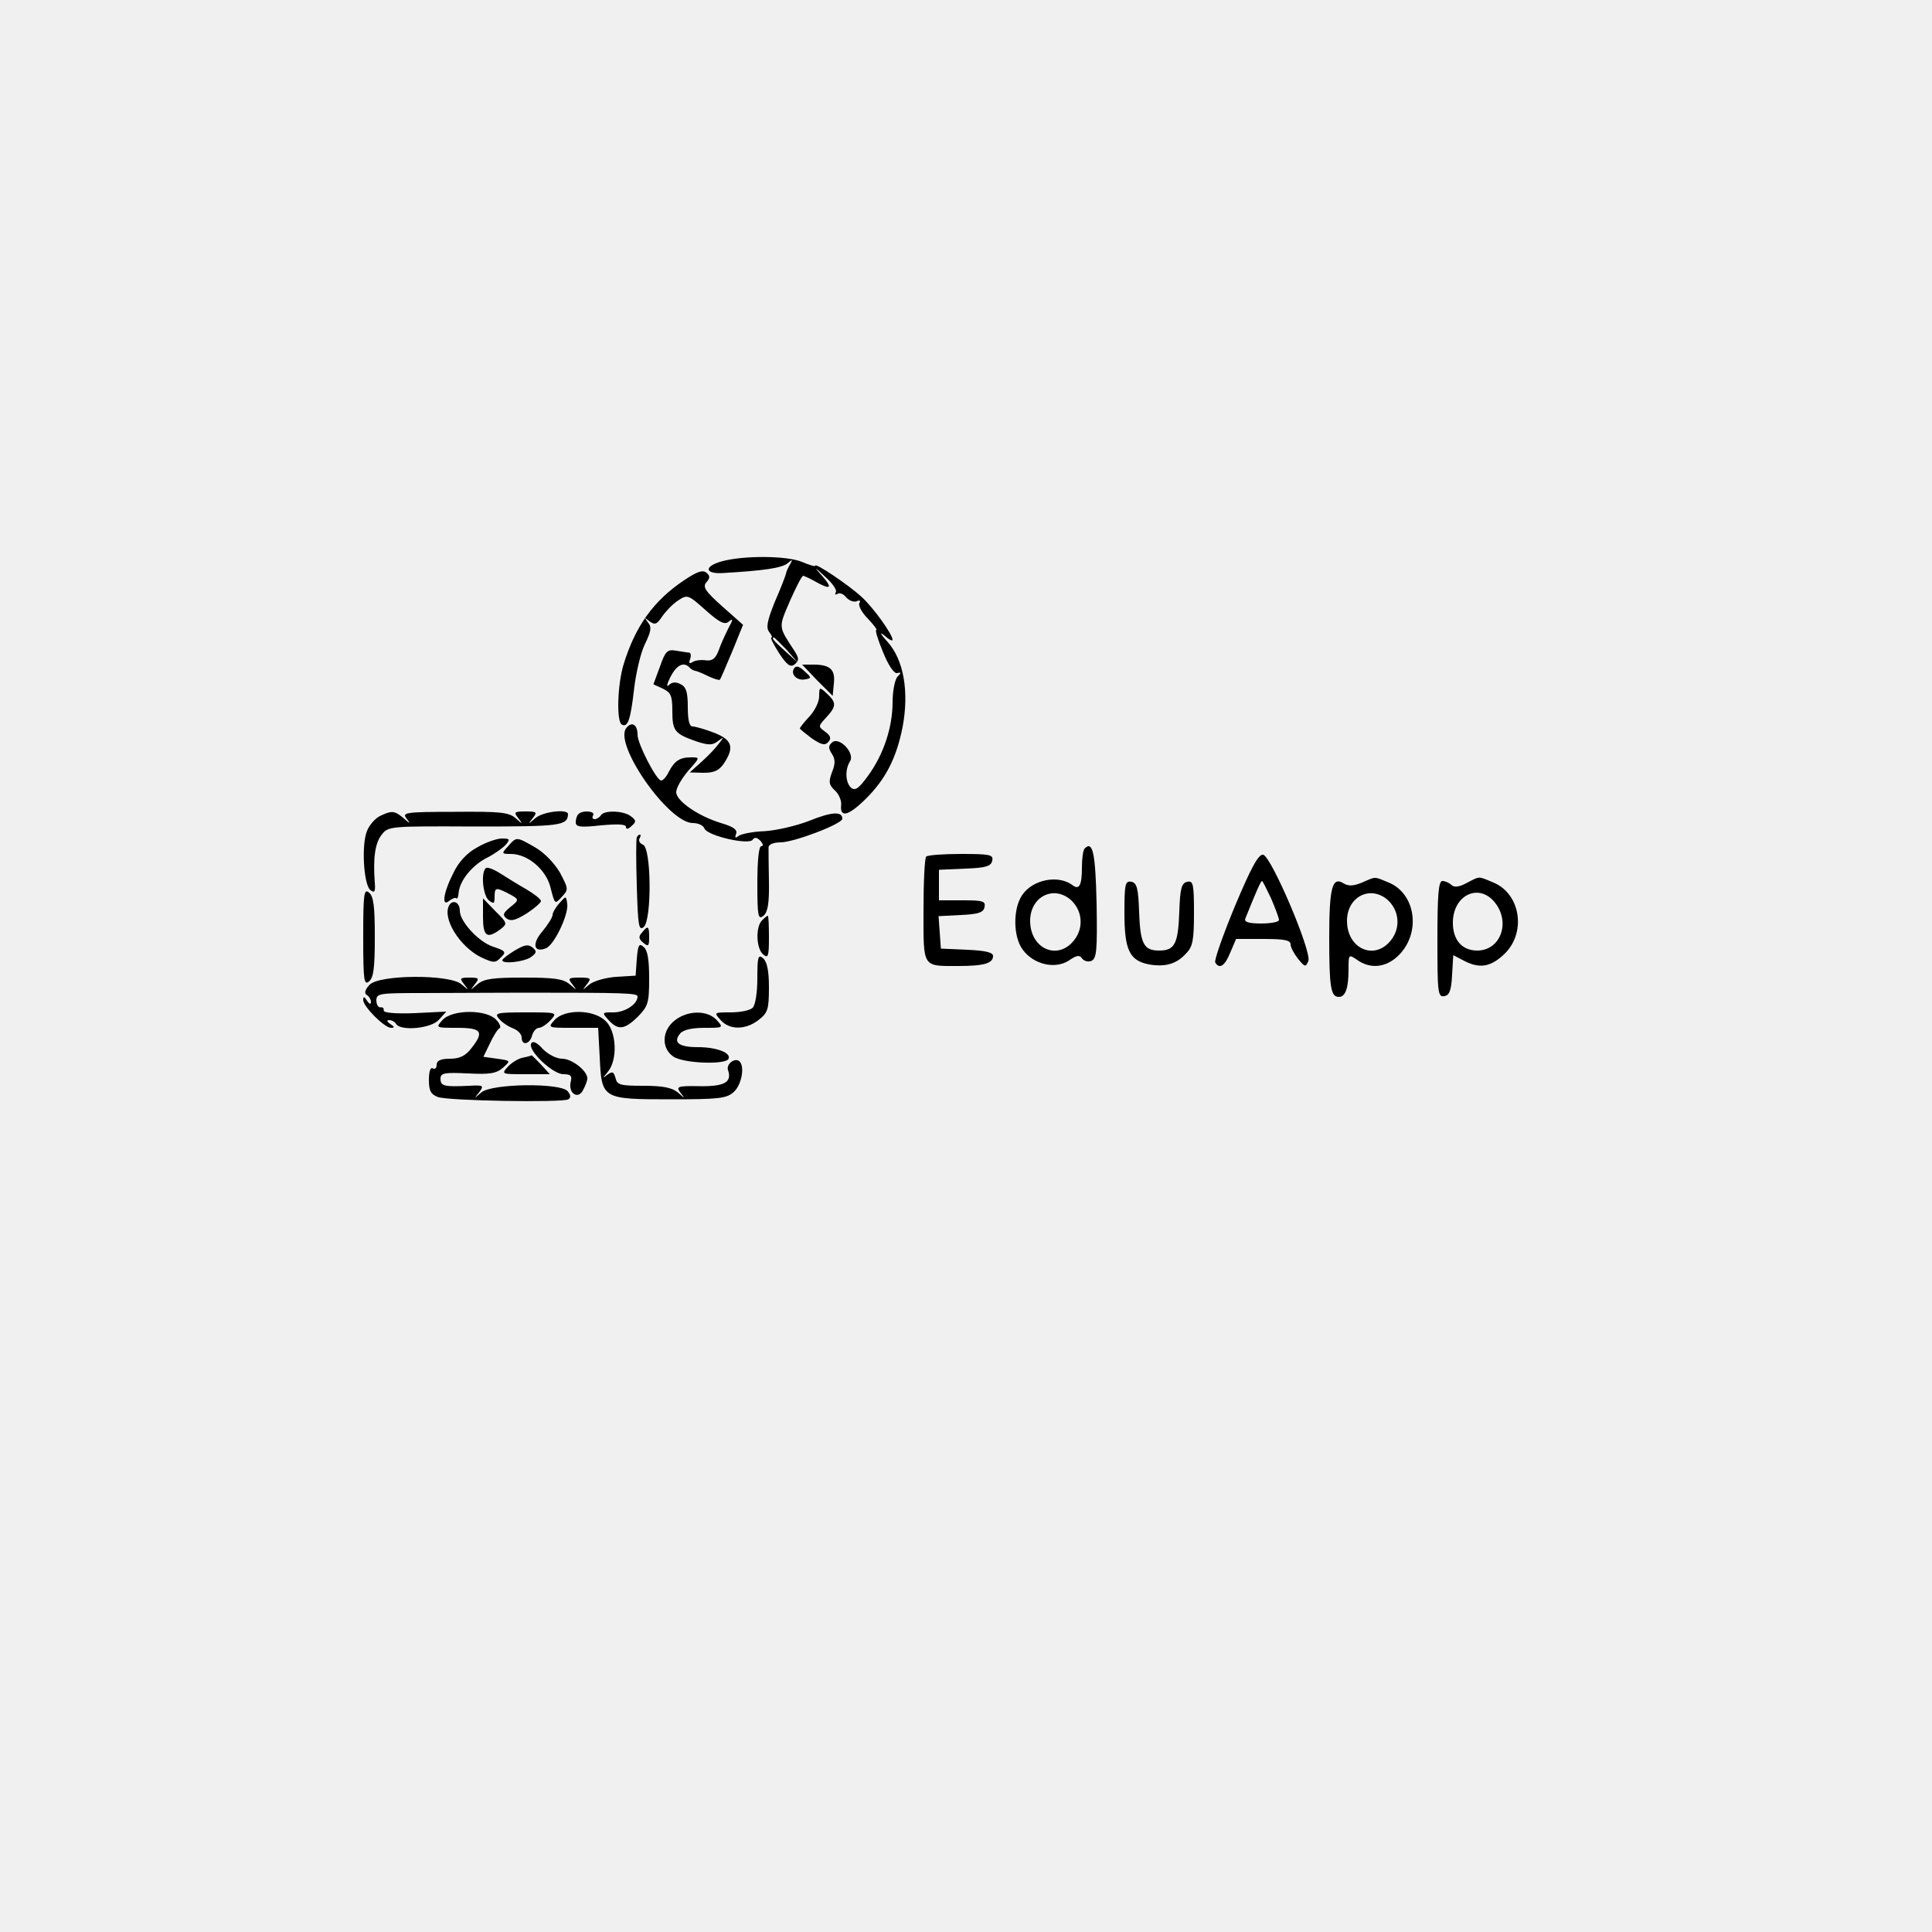
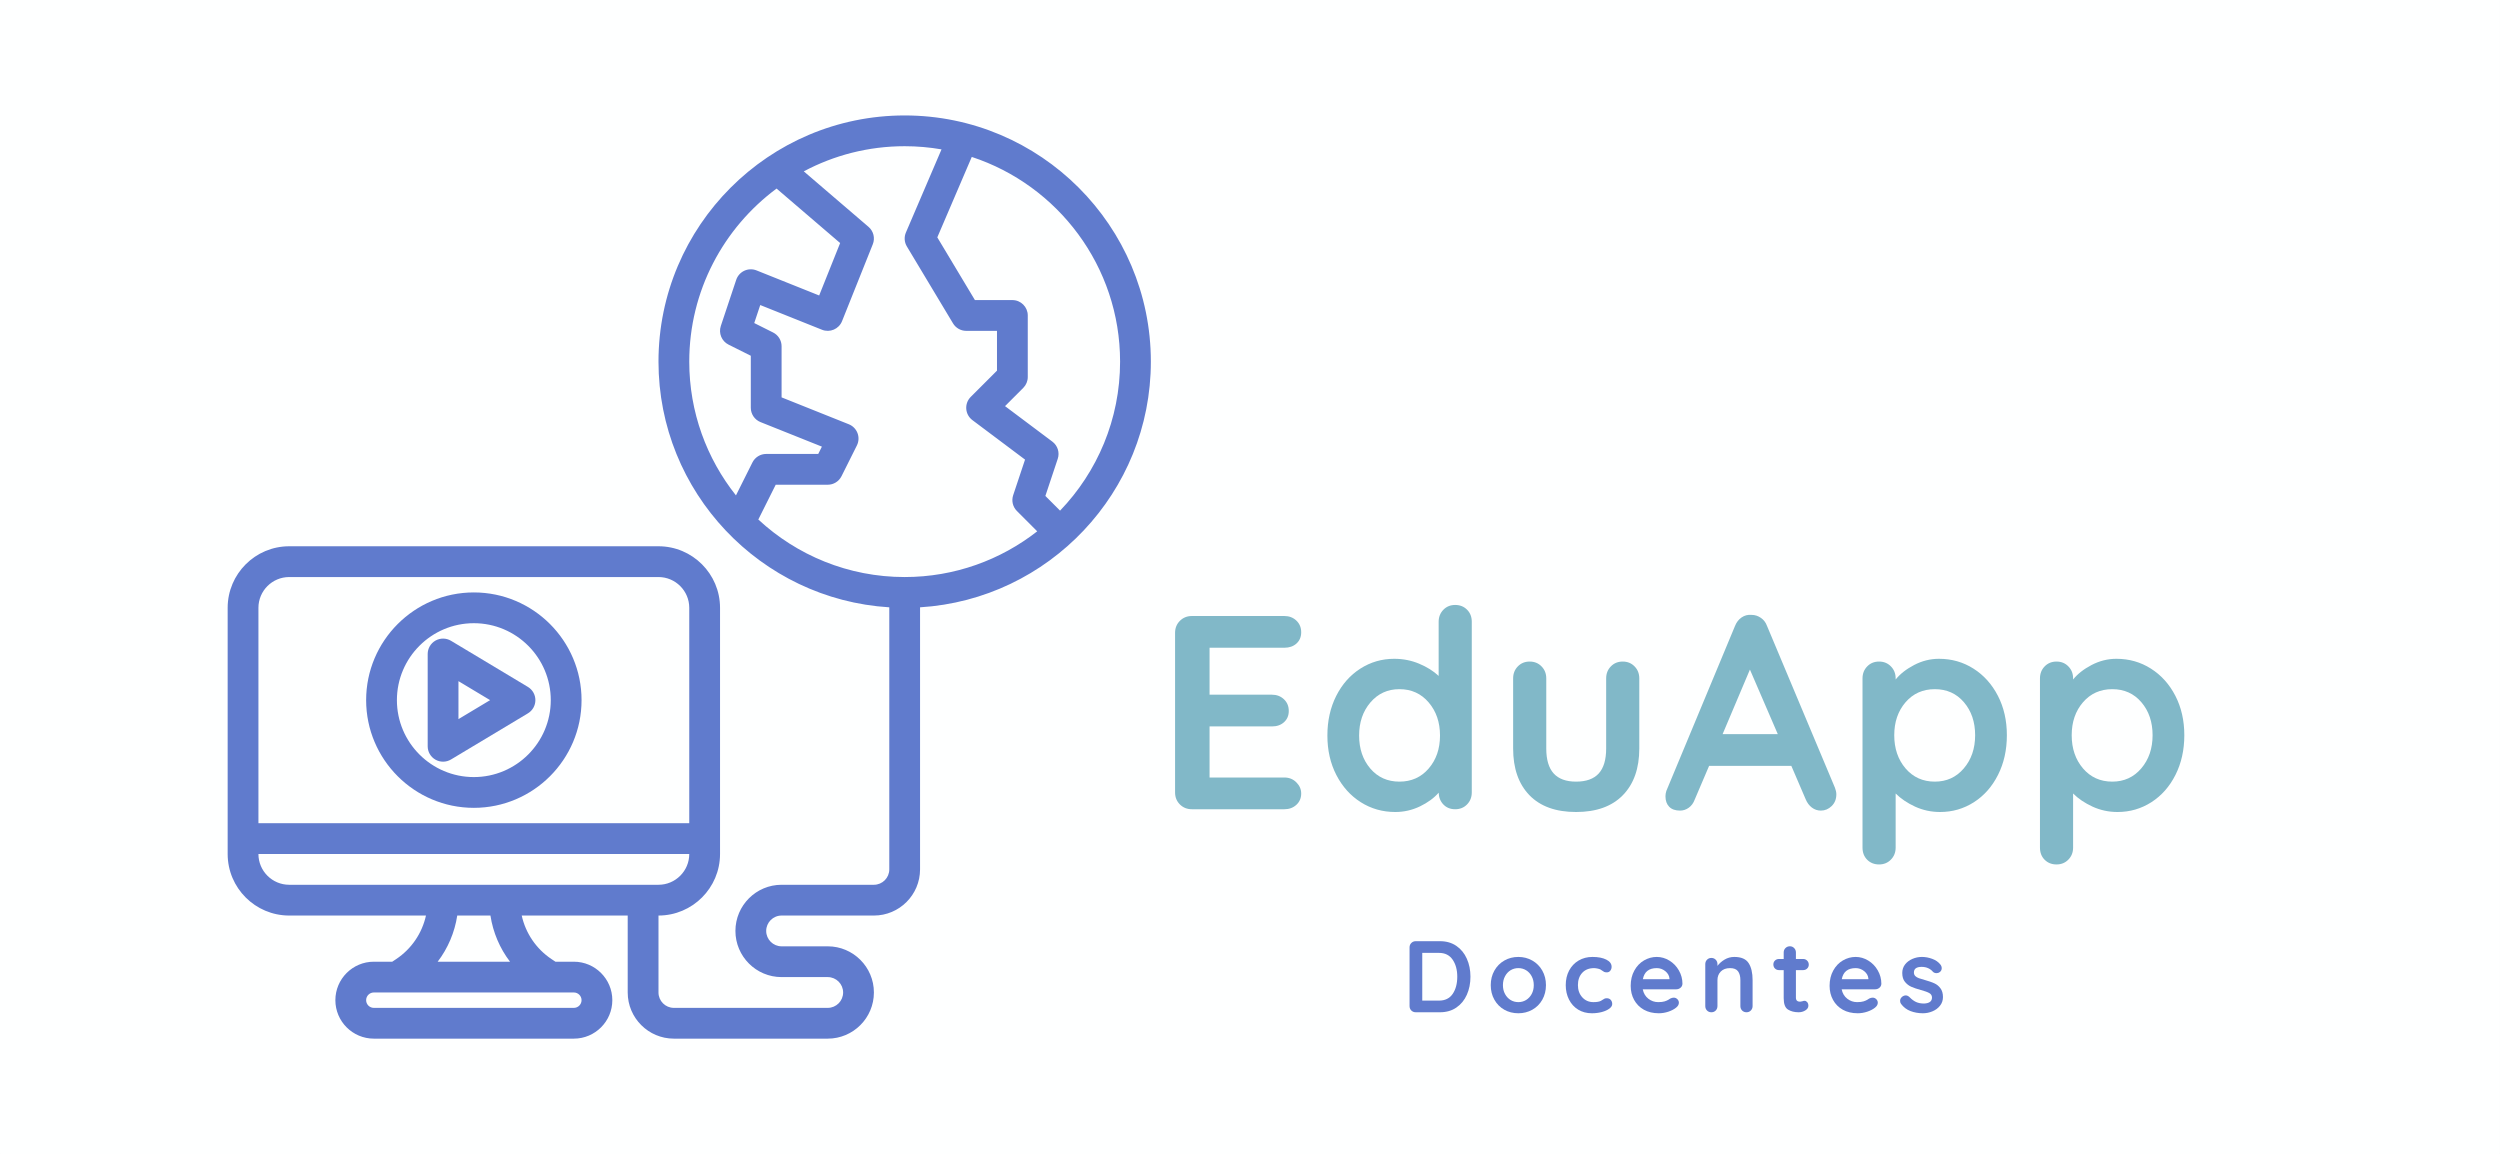
- <svg xmlns="http://www.w3.org/2000/svg" version="1.0" width="500pt" height="500pt" viewBox="0 0 500 500" preserveAspectRatio="xMidYMid meet">
-   <g transform="translate(0,500) scale(0.1,-0.1)" fill="#000000" stroke="none">
-     <path d="M1867 3547 c-46 -13 -43 -33 4 -30 105 6 152 13 167 25 13 11 14 11 7 -2 -5 -8 -10 -19 -11 -25 -1 -5 -14 -39 -29 -73 -20 -50 -23 -67 -14 -78 6 -8 9 -14 5 -14 -3 0 6 -18 20 -40 21 -32 30 -38 41 -29 11 10 11 15 0 33 -43 66 -43 60 -13 130 16 36 31 66 35 66 3 -1 17 -7 31 -15 39 -22 46 -18 19 13 -24 27 -23 27 8 -2 18 -16 30 -34 26 -39 -3 -6 -1 -7 4 -4 6 4 16 0 23 -9 7 -8 19 -13 27 -10 8 4 11 1 7 -5 -3 -6 6 -24 22 -40 15 -16 25 -29 22 -29 -4 0 4 -26 17 -57 14 -35 29 -57 37 -55 10 3 11 1 1 -9 -7 -7 -13 -37 -13 -66 0 -65 -23 -135 -63 -190 -24 -33 -33 -40 -44 -32 -15 13 -17 47 -3 69 13 21 -28 64 -46 49 -10 -8 -11 -15 -1 -30 9 -14 9 -26 0 -48 -9 -25 -8 -32 8 -47 10 -9 17 -26 16 -37 -4 -34 18 -29 62 14 53 52 81 107 97 188 17 91 3 174 -40 221 -17 19 -21 26 -8 16 12 -11 22 -16 22 -12 0 14 -49 83 -81 112 -34 31 -119 88 -119 80 0 -3 -16 2 -35 10 -39 16 -151 17 -208 1z m169 -229 l29 -33 -32 29 c-31 28 -38 36 -30 36 2 0 16 -15 33 -32z" />
-     <path d="M1770 3498 c-79 -53 -126 -119 -156 -217 -16 -52 -19 -147 -5 -156 16 -9 23 13 32 92 5 42 17 94 28 116 16 33 18 44 8 56 -10 14 -10 14 4 3 14 -10 19 -8 33 13 9 13 27 32 41 41 24 16 26 15 71 -25 37 -33 50 -39 61 -29 11 9 10 4 -2 -18 -8 -16 -20 -42 -25 -57 -8 -21 -16 -28 -33 -26 -12 2 -28 0 -34 -4 -9 -6 -11 -3 -7 7 3 9 2 16 -2 17 -5 0 -20 3 -34 5 -23 4 -28 -1 -42 -41 l-17 -46 24 -11 c21 -10 25 -18 25 -58 0 -52 6 -59 63 -79 31 -10 41 -10 55 1 16 12 16 11 2 -7 -8 -11 -28 -32 -45 -47 l-30 -27 36 -1 c28 0 40 6 53 25 27 41 21 61 -27 79 -23 9 -48 16 -55 16 -8 0 -12 17 -12 50 0 38 -4 52 -18 59 -13 7 -23 6 -31 -2 -7 -7 -5 3 4 21 16 31 34 40 49 25 4 -5 11 -8 14 -9 4 0 19 -6 35 -14 15 -7 28 -11 30 -9 2 2 16 35 32 73 l28 69 -53 47 c-45 40 -52 51 -42 63 10 11 10 17 0 25 -10 8 -25 2 -58 -20z" />
-     <path d="M2055 3270 c-10 -16 9 -33 30 -28 16 3 15 5 -3 21 -14 13 -22 15 -27 7z" />
-     <path d="M2115 3239 l40 -40 3 32 c4 36 -9 49 -53 49 l-29 0 39 -41z" />
-     <path d="M2120 3198 c0 -14 -11 -37 -25 -52 -14 -15 -25 -29 -25 -31 0 -2 14 -13 31 -26 24 -16 33 -19 42 -10 9 10 7 16 -7 27 -19 14 -19 14 2 37 27 29 27 39 2 62 -19 18 -20 17 -20 -7z" />
-     <path d="M1621 3116 c-34 -41 109 -246 172 -246 14 0 27 -6 30 -14 7 -19 116 -44 125 -29 5 7 11 6 20 -3 7 -8 8 -14 2 -14 -6 0 -10 -36 -10 -96 0 -86 2 -95 16 -84 11 10 15 32 14 89 -1 42 -1 82 -1 89 1 7 14 12 31 12 35 0 160 48 160 61 0 20 -28 18 -85 -5 -33 -13 -85 -25 -115 -27 -30 -1 -61 -7 -68 -12 -9 -7 -11 -6 -7 5 4 10 -6 18 -36 27 -61 18 -119 58 -119 81 0 11 14 35 31 55 31 35 31 35 8 35 -30 0 -43 -9 -58 -37 -6 -13 -15 -23 -20 -23 -12 0 -61 95 -61 118 0 27 -15 36 -29 18z" />
-     <path d="M983 2888 c-12 -6 -27 -23 -33 -38 -15 -35 -9 -138 8 -153 11 -9 14 -5 12 18 -5 66 1 104 18 125 17 22 22 22 242 21 220 0 239 2 240 32 0 14 -64 7 -84 -10 -20 -17 -20 -17 -7 0 12 15 10 17 -19 17 -29 0 -31 -2 -19 -17 13 -17 12 -17 -7 0 -18 15 -41 17 -158 16 -127 0 -136 -2 -124 -17 11 -15 10 -15 -8 1 -23 19 -30 20 -61 5z" />
-     <path d="M1497 2893 c-4 -3 -7 -13 -7 -21 0 -12 11 -14 65 -8 44 4 65 3 65 -4 0 -7 6 -6 14 2 13 11 13 15 -2 26 -19 14 -68 16 -77 2 -3 -5 -11 -10 -16 -10 -6 0 -7 5 -4 10 7 11 -28 14 -38 3z" />
-     <path d="M1648 2833 c-2 -5 -2 -61 0 -126 3 -102 5 -117 18 -106 21 18 20 204 -2 213 -8 3 -12 10 -9 16 3 5 4 10 1 10 -3 0 -6 -3 -8 -7z" />
-     <path d="M1235 2807 c-26 -14 -48 -37 -62 -67 -26 -51 -31 -89 -10 -71 8 6 16 9 18 6 3 -2 5 4 6 15 3 31 34 70 73 90 20 10 42 26 49 34 12 14 10 16 -10 16 -13 0 -42 -10 -64 -23z" />
-     <path d="M1315 2810 c-18 -19 -17 -20 7 -20 44 0 92 -41 103 -88 11 -43 11 -43 29 -23 18 19 17 21 -5 63 -15 25 -40 51 -64 65 -49 28 -48 28 -70 3z" />
-     <path d="M2807 2804 c-4 -4 -7 -26 -7 -49 0 -46 -7 -59 -24 -46 -37 28 -104 15 -131 -26 -24 -36 -23 -108 2 -141 28 -38 83 -51 119 -28 20 14 28 15 34 6 5 -7 15 -10 24 -7 14 6 16 25 14 148 -3 133 -10 164 -31 143z m-38 -131 c32 -27 37 -73 11 -106 -42 -54 -114 -23 -114 50 0 61 58 92 103 56z" />
-     <path d="M2397 2783 c-4 -3 -7 -66 -7 -139 0 -150 -4 -144 90 -144 67 0 90 7 90 26 0 9 -19 14 -67 16 l-68 3 -3 42 -3 42 58 3 c46 2 59 7 61 21 3 15 -5 17 -57 17 l-61 0 0 40 0 39 67 3 c55 2 68 6 71 21 3 15 -6 17 -81 17 -46 0 -87 -3 -90 -7z" />
-     <path d="M3196 2655 c-31 -75 -54 -140 -51 -146 11 -18 25 -9 39 26 l15 35 70 0 c54 0 71 -3 71 -14 0 -8 9 -24 19 -37 18 -22 20 -23 27 -6 9 25 -96 271 -117 275 -12 2 -31 -33 -73 -133z m94 19 c11 -26 20 -50 20 -55 0 -5 -21 -9 -46 -9 -33 0 -45 4 -41 13 28 70 40 97 43 97 2 0 12 -21 24 -46z" />
-     <path d="M1257 2753 c-13 -12 -7 -71 8 -83 13 -10 15 -9 15 9 0 24 3 25 33 10 32 -17 32 -17 7 -37 -18 -15 -20 -20 -9 -29 11 -8 23 -5 52 13 20 13 37 28 37 32 0 5 -17 18 -37 30 -21 12 -52 31 -69 42 -17 11 -34 17 -37 13z" />
-     <path d="M3525 2716 c-22 -9 -35 -10 -48 -2 -29 18 -37 -10 -37 -141 0 -128 4 -153 25 -153 17 0 25 23 25 71 0 39 0 40 22 25 35 -25 76 -20 108 12 58 58 44 159 -26 188 -39 16 -32 16 -69 0z m64 -43 c32 -27 37 -73 11 -106 -42 -54 -114 -23 -114 50 0 61 58 92 103 56z" />
-     <path d="M3796 2715 c-20 -11 -33 -12 -40 -5 -5 5 -16 10 -23 10 -10 0 -13 -34 -13 -151 0 -138 1 -150 18 -147 13 2 18 15 20 55 l3 51 27 -14 c40 -21 68 -17 102 14 61 54 47 158 -25 188 -41 17 -34 17 -69 -1z m73 -51 c41 -52 14 -124 -46 -124 -39 0 -63 27 -63 72 0 72 68 104 109 52z" />
-     <path d="M2910 2638 c0 -97 13 -124 64 -134 42 -7 71 1 96 29 17 17 20 35 20 105 0 74 -2 83 -17 80 -15 -3 -19 -16 -21 -78 -3 -83 -12 -100 -52 -100 -40 0 -49 17 -52 100 -2 62 -6 75 -20 78 -16 3 -18 -6 -18 -80z" />
-     <path d="M940 2575 c0 -112 2 -126 15 -115 12 10 15 36 15 115 0 79 -3 105 -15 115 -13 11 -15 -3 -15 -115z" />
-     <path d="M1448 2663 c-10 -11 -18 -25 -18 -31 0 -6 -12 -25 -26 -42 -28 -32 -23 -57 9 -44 21 8 59 87 55 115 -3 21 -3 21 -20 2z" />
-     <path d="M1163 2658 c-20 -33 26 -108 83 -136 31 -14 36 -15 50 0 15 14 13 17 -20 28 -37 12 -86 65 -86 93 0 21 -17 30 -27 15z" />
-     <path d="M1250 2627 c0 -50 10 -58 45 -32 19 15 18 16 -13 47 l-32 33 0 -48z" />
-     <path d="M1972 2618 c-17 -17 -15 -73 3 -88 13 -11 15 -5 15 44 0 31 -1 56 -3 56 -2 0 -8 -5 -15 -12z" />
-     <path d="M1661 2586 c-9 -10 -8 -16 4 -26 13 -11 15 -8 15 14 0 30 -3 32 -19 12z" />
-     <path d="M1332 2540 c-18 -11 -32 -22 -32 -25 0 -11 57 -4 74 8 15 11 16 15 4 25 -11 9 -21 7 -46 -8z" />
-     <path d="M1648 2518 l-3 -43 -50 -3 c-28 -2 -59 -11 -70 -20 -19 -16 -19 -16 -6 1 12 15 10 17 -19 17 -29 0 -31 -2 -19 -17 13 -17 13 -17 -7 0 -17 14 -40 17 -119 17 -79 0 -102 -3 -119 -17 -20 -17 -20 -17 -7 0 12 15 11 17 -14 17 -25 0 -26 -2 -14 -17 13 -17 13 -17 -7 0 -31 26 -214 25 -238 -2 -11 -12 -14 -21 -7 -26 6 -3 11 -12 11 -18 0 -7 -4 -6 -10 3 -7 11 -10 12 -10 2 0 -17 55 -72 72 -72 10 0 9 3 -2 10 -9 6 -10 10 -3 10 6 0 15 -4 18 -10 12 -19 91 -12 111 11 l19 21 -82 -4 c-51 -2 -81 1 -80 7 1 6 -3 9 -8 8 -6 -1 -11 7 -11 18 0 18 8 19 116 19 63 0 183 1 265 1 264 0 295 -1 295 -10 0 -20 -33 -41 -62 -41 -30 0 -31 0 -13 -20 25 -27 41 -25 76 9 26 27 29 35 29 99 0 48 -4 73 -14 81 -12 11 -15 6 -18 -31z" />
-     <path d="M1960 2468 c0 -36 -5 -69 -12 -76 -7 -7 -32 -12 -57 -12 -43 0 -44 0 -26 -20 23 -26 65 -26 99 1 23 18 26 27 26 84 0 43 -5 66 -15 75 -13 11 -15 4 -15 -52z" />
-     <path d="M1145 2360 c-18 -20 -17 -20 38 -20 64 0 71 -10 36 -54 -15 -19 -30 -26 -55 -26 -24 0 -34 -5 -34 -16 0 -8 -4 -12 -10 -9 -6 4 -10 -8 -10 -30 0 -28 5 -37 23 -44 26 -10 323 -15 338 -6 7 5 6 11 -2 21 -18 22 -196 20 -223 -3 -20 -17 -20 -17 -6 0 13 18 11 19 -26 17 -64 -3 -74 -1 -74 18 0 15 9 17 71 14 57 -3 74 0 91 15 20 18 20 18 -15 23 l-36 5 17 35 c9 19 20 37 25 39 4 1 1 12 -9 22 -25 27 -114 27 -139 -1z" />
-     <path d="M1291 2364 c7 -9 23 -20 36 -25 13 -5 23 -15 23 -24 0 -22 21 -18 27 5 3 11 11 20 18 20 6 0 20 9 30 20 18 20 17 20 -65 20 -75 0 -81 -2 -69 -16z" />
-     <path d="M1435 2360 c-18 -20 -17 -20 47 -20 l66 0 4 -75 c5 -109 6 -110 182 -110 127 0 146 2 165 19 20 18 29 65 15 79 -11 11 -35 -6 -30 -22 11 -32 -9 -43 -74 -42 -57 1 -61 -1 -49 -17 13 -16 12 -16 -7 1 -15 12 -38 17 -88 17 -60 0 -69 2 -73 20 -5 17 -8 18 -22 8 -13 -10 -12 -9 2 8 26 31 23 105 -6 132 -31 30 -106 31 -132 2z" />
-     <path d="M1746 2359 c-33 -26 -35 -71 -4 -93 25 -18 133 -22 143 -7 9 16 -30 31 -79 31 -49 0 -65 12 -46 35 8 10 31 15 63 15 49 0 50 0 32 20 -24 26 -75 26 -109 -1z" />
-     <path d="M1375 2300 c-11 -17 55 -80 83 -80 19 0 23 -4 19 -20 -7 -29 19 -47 32 -21 6 11 11 24 11 30 0 20 -40 51 -65 51 -15 0 -36 11 -50 25 -15 17 -26 22 -30 15z" />
-     <path d="M1354 2263 c-12 -2 -30 -13 -40 -24 -17 -19 -16 -19 46 -19 l63 0 -23 25 c-13 14 -24 24 -24 24 -1 -1 -11 -4 -22 -6z" />
+ <svg xmlns="http://www.w3.org/2000/svg" width="1300" zoomAndPan="magnify" viewBox="0 0 974.88 450" height="600" preserveAspectRatio="xMidYMid meet" version="1.0">
+   <defs>
+     <g />
+     <clipPath id="fae07d76fd">
+       <path d="M 0 0.027 L 974.762 0.027 L 974.762 449.973 L 0 449.973 Z M 0 0.027 " clip-rule="nonzero" />
+     </clipPath>
+     <clipPath id="8384439523">
+       <path d="M 88.727 45.023 L 448.773 45.023 L 448.773 405.07 L 88.727 405.07 Z M 88.727 45.023 " clip-rule="nonzero" />
+     </clipPath>
+   </defs>
+   <g clip-path="url(#fae07d76fd)">
+     <path fill="#ffffff" d="M 0 0.027 L 974.879 0.027 L 974.879 457.473 L 0 457.473 Z M 0 0.027 " fill-opacity="1" fill-rule="nonzero" />
+     <path fill="#ffffff" d="M 0 0.027 L 974.879 0.027 L 974.879 449.973 L 0 449.973 Z M 0 0.027 " fill-opacity="1" fill-rule="nonzero" />
+     <path fill="#feffff" d="M 0 0.027 L 974.879 0.027 L 974.879 449.973 L 0 449.973 Z M 0 0.027 " fill-opacity="1" fill-rule="nonzero" />
+   </g>
+   <g clip-path="url(#8384439523)">
+     <path fill="#607bcd" d="M 302.801 73.539 L 327.594 94.789 L 319.414 115.234 L 294.984 105.457 C 293.449 104.844 291.73 104.891 290.23 105.586 C 288.73 106.285 287.582 107.566 287.062 109.133 L 281.059 127.133 C 280.117 129.969 281.398 133.066 284.07 134.402 L 292.754 138.742 L 292.754 159.039 C 292.754 161.488 294.25 163.699 296.523 164.609 L 320.477 174.188 L 319.051 177.039 L 298.754 177.039 C 296.48 177.039 294.402 178.324 293.387 180.355 L 286.961 193.207 C 275.57 178.867 268.75 160.734 268.75 141.035 C 268.75 113.41 282.156 88.859 302.801 73.539 Z M 367.133 58.258 L 353.25 90.664 C 352.488 92.438 352.625 94.465 353.617 96.117 L 371.621 126.121 C 372.703 127.926 374.66 129.035 376.766 129.035 L 388.766 129.035 L 388.766 144.551 L 378.523 154.793 C 377.293 156.023 376.656 157.727 376.781 159.461 C 376.902 161.199 377.773 162.793 379.164 163.836 L 399.707 179.246 L 395.074 193.145 C 394.359 195.301 394.918 197.68 396.527 199.285 L 404.453 207.219 C 390.191 218.379 372.242 225.047 352.762 225.047 C 330.738 225.047 310.676 216.527 295.68 202.613 L 302.465 189.043 L 322.758 189.043 C 325.031 189.043 327.109 187.758 328.125 185.727 L 334.129 173.723 C 334.879 172.223 334.965 170.473 334.367 168.906 C 333.773 167.34 332.543 166.09 330.988 165.465 L 304.758 154.977 L 304.758 135.035 C 304.758 132.762 303.473 130.684 301.438 129.668 L 294.094 125.992 L 296.434 118.965 L 320.527 128.605 C 323.605 129.832 327.098 128.34 328.332 125.262 L 340.332 95.258 C 341.285 92.871 340.617 90.145 338.664 88.473 L 313.414 66.828 C 325.16 60.574 338.555 57.023 352.762 57.023 C 357.66 57.023 362.465 57.449 367.133 58.258 Z M 436.773 141.035 C 436.773 163.566 427.859 184.051 413.367 199.152 L 407.633 193.422 L 412.461 178.938 C 413.281 176.484 412.438 173.789 410.371 172.242 L 391.902 158.391 L 399.012 151.277 C 400.137 150.152 400.77 148.625 400.77 147.035 L 400.77 123.031 C 400.77 119.719 398.082 117.031 394.77 117.031 L 380.16 117.031 L 365.488 92.57 L 378.93 61.203 C 412.48 72.227 436.773 103.848 436.773 141.035 Z M 198.844 375.066 L 170.633 375.066 C 174.625 369.832 177.262 363.652 178.266 357.062 L 191.211 357.062 C 192.219 363.652 194.855 369.832 198.844 375.066 Z M 226.746 390.07 C 226.746 391.723 225.402 393.07 223.746 393.07 L 145.734 393.07 C 144.078 393.07 142.734 391.723 142.734 390.07 C 142.734 388.414 144.078 387.066 145.734 387.066 L 223.746 387.066 C 225.402 387.066 226.746 388.414 226.746 390.07 Z M 100.727 333.062 L 268.75 333.062 C 268.75 339.676 263.367 345.062 256.75 345.062 L 112.73 345.062 C 106.109 345.062 100.727 339.676 100.727 333.062 Z M 112.73 225.047 L 256.75 225.047 C 263.367 225.047 268.75 230.434 268.75 237.047 L 268.75 321.059 L 100.727 321.059 L 100.727 237.047 C 100.727 230.434 106.109 225.047 112.73 225.047 Z M 448.773 141.035 C 448.773 88.094 405.703 45.023 352.762 45.023 C 299.82 45.023 256.75 88.094 256.75 141.035 C 256.75 191.961 296.605 233.746 346.762 236.855 L 346.762 339.062 C 346.762 342.371 344.07 345.062 340.762 345.062 L 304.758 345.062 C 294.828 345.062 286.754 353.137 286.754 363.066 C 286.754 372.992 294.828 381.066 304.758 381.066 L 322.758 381.066 C 326.066 381.066 328.758 383.762 328.758 387.066 C 328.758 390.375 326.066 393.07 322.758 393.07 L 262.75 393.07 C 259.441 393.07 256.75 390.375 256.75 387.066 L 256.75 357.062 C 269.984 357.062 280.754 346.297 280.754 333.062 L 280.754 237.047 C 280.754 223.812 269.984 213.043 256.75 213.043 L 112.73 213.043 C 99.496 213.043 88.727 223.812 88.727 237.047 L 88.727 333.062 C 88.727 346.297 99.496 357.062 112.73 357.062 L 166.07 357.062 C 164.543 363.945 160.438 370.055 154.43 374.059 L 152.918 375.066 L 145.734 375.066 C 137.465 375.066 130.734 381.797 130.734 390.07 C 130.734 398.34 137.465 405.07 145.734 405.07 L 223.746 405.07 C 232.016 405.07 238.746 398.34 238.746 390.07 C 238.746 381.797 232.016 375.066 223.746 375.066 L 216.559 375.066 L 215.047 374.059 C 209.043 370.055 204.938 363.945 203.41 357.062 L 244.746 357.062 L 244.746 387.066 C 244.746 396.996 252.824 405.07 262.75 405.07 L 322.758 405.07 C 332.684 405.07 340.762 396.996 340.762 387.066 C 340.762 377.141 332.684 369.066 322.758 369.066 L 304.758 369.066 C 301.449 369.066 298.754 366.371 298.754 363.066 C 298.754 359.758 301.449 357.062 304.758 357.062 L 340.762 357.062 C 350.688 357.062 358.762 348.988 358.762 339.062 L 358.762 236.855 C 408.922 233.746 448.773 191.961 448.773 141.035 " fill-opacity="1" fill-rule="nonzero" />
+   </g>
+   <path fill="#607bcd" d="M 184.738 243.047 C 201.281 243.047 214.742 256.508 214.742 273.055 C 214.742 289.598 201.281 303.059 184.738 303.059 C 168.195 303.059 154.734 289.598 154.734 273.055 C 154.734 256.508 168.195 243.047 184.738 243.047 Z M 184.738 315.059 C 207.902 315.059 226.746 296.215 226.746 273.055 C 226.746 249.891 207.902 231.047 184.738 231.047 C 161.578 231.047 142.734 249.891 142.734 273.055 C 142.734 296.215 161.578 315.059 184.738 315.059 " fill-opacity="1" fill-rule="nonzero" />
+   <path fill="#607bcd" d="M 178.738 265.648 L 191.078 273.055 L 178.738 280.457 Z M 169.781 296.277 C 170.699 296.797 171.719 297.055 172.738 297.055 C 173.809 297.055 174.879 296.77 175.828 296.199 L 205.832 278.199 C 207.637 277.113 208.742 275.164 208.742 273.055 C 208.742 270.941 207.637 268.992 205.832 267.906 L 175.828 249.906 C 173.973 248.793 171.664 248.766 169.781 249.828 C 167.902 250.895 166.738 252.887 166.738 255.051 L 166.738 291.055 C 166.738 293.219 167.902 295.215 169.781 296.277 " fill-opacity="1" fill-rule="nonzero" />
+   <g fill="#81b8c8" fill-opacity="1">
+     <g transform="translate(450.1395, 315.6028)">
+       <g>
+         <path d="M 50.703 -12.375 C 52.566 -12.375 54.125 -11.742 55.375 -10.484 C 56.633 -9.234 57.266 -7.785 57.266 -6.141 C 57.266 -4.336 56.633 -2.863 55.375 -1.719 C 54.125 -0.57 52.566 0 50.703 0 L 14.641 0 C 12.773 0 11.211 -0.625 9.953 -1.875 C 8.703 -3.133 8.078 -4.695 8.078 -6.562 L 8.078 -68.797 C 8.078 -70.66 8.703 -72.219 9.953 -73.469 C 11.211 -74.727 12.773 -75.359 14.641 -75.359 L 50.703 -75.359 C 52.566 -75.359 54.125 -74.766 55.375 -73.578 C 56.633 -72.398 57.266 -70.875 57.266 -69 C 57.266 -67.207 56.656 -65.754 55.438 -64.641 C 54.219 -63.535 52.641 -62.984 50.703 -62.984 L 21.531 -62.984 L 21.531 -44.672 L 45.859 -44.672 C 47.723 -44.672 49.281 -44.078 50.531 -42.891 C 51.789 -41.711 52.422 -40.191 52.422 -38.328 C 52.422 -36.535 51.812 -35.082 50.594 -33.969 C 49.375 -32.852 47.797 -32.297 45.859 -32.297 L 21.531 -32.297 L 21.531 -12.375 Z M 50.703 -12.375 " />
+       </g>
+     </g>
+   </g>
+   <g fill="#81b8c8" fill-opacity="1">
+     <g transform="translate(513.8562, 315.6028)">
+       <g>
+         <path d="M 53.609 -79.672 C 55.473 -79.672 57.016 -79.055 58.234 -77.828 C 59.461 -76.609 60.078 -75.031 60.078 -73.094 L 60.078 -6.562 C 60.078 -4.695 59.461 -3.133 58.234 -1.875 C 57.016 -0.625 55.473 0 53.609 0 C 51.742 0 50.219 -0.609 49.031 -1.828 C 47.852 -3.047 47.227 -4.586 47.156 -6.453 C 45.363 -4.379 42.941 -2.602 39.891 -1.125 C 36.836 0.344 33.625 1.078 30.25 1.078 C 25.301 1.078 20.816 -0.191 16.797 -2.734 C 12.773 -5.285 9.598 -8.82 7.266 -13.344 C 4.93 -17.863 3.766 -23 3.766 -28.75 C 3.766 -34.488 4.91 -39.633 7.203 -44.188 C 9.504 -48.75 12.645 -52.301 16.625 -54.844 C 20.613 -57.395 25.016 -58.672 29.828 -58.672 C 33.266 -58.672 36.488 -58.039 39.5 -56.781 C 42.52 -55.531 45.07 -53.938 47.156 -52 L 47.156 -73.094 C 47.156 -74.957 47.766 -76.52 48.984 -77.781 C 50.203 -79.039 51.742 -79.672 53.609 -79.672 Z M 31.859 -10.766 C 36.523 -10.766 40.328 -12.469 43.266 -15.875 C 46.211 -19.289 47.688 -23.582 47.688 -28.75 C 47.688 -33.914 46.211 -38.219 43.266 -41.656 C 40.328 -45.102 36.523 -46.828 31.859 -46.828 C 27.266 -46.828 23.492 -45.102 20.547 -41.656 C 17.609 -38.219 16.141 -33.914 16.141 -28.75 C 16.141 -23.582 17.594 -19.289 20.5 -15.875 C 23.414 -12.469 27.203 -10.766 31.859 -10.766 Z M 31.859 -10.766 " />
+       </g>
+     </g>
+   </g>
+   <g fill="#81b8c8" fill-opacity="1">
+     <g transform="translate(583.062, 315.6028)">
+       <g>
+         <path d="M 49.734 -57.594 C 51.598 -57.594 53.141 -56.961 54.359 -55.703 C 55.586 -54.453 56.203 -52.895 56.203 -51.031 L 56.203 -23.688 C 56.203 -15.938 54.066 -9.867 49.797 -5.484 C 45.523 -1.109 39.441 1.078 31.547 1.078 C 23.648 1.078 17.582 -1.109 13.344 -5.484 C 9.113 -9.867 7 -15.938 7 -23.688 L 7 -51.031 C 7 -52.895 7.609 -54.453 8.828 -55.703 C 10.047 -56.961 11.586 -57.594 13.453 -57.594 C 15.316 -57.594 16.859 -56.961 18.078 -55.703 C 19.305 -54.453 19.922 -52.895 19.922 -51.031 L 19.922 -23.688 C 19.922 -19.312 20.891 -16.062 22.828 -13.938 C 24.766 -11.82 27.672 -10.766 31.547 -10.766 C 35.492 -10.766 38.438 -11.82 40.375 -13.938 C 42.312 -16.062 43.281 -19.312 43.281 -23.688 L 43.281 -51.031 C 43.281 -52.895 43.891 -54.453 45.109 -55.703 C 46.328 -56.961 47.867 -57.594 49.734 -57.594 Z M 49.734 -57.594 " />
+       </g>
+     </g>
+   </g>
+   <g fill="#81b8c8" fill-opacity="1">
+     <g transform="translate(648.3932, 315.6028)">
+       <g>
+         <path d="M 67.172 -8.391 C 67.535 -7.461 67.719 -6.602 67.719 -5.812 C 67.719 -3.945 67.109 -2.422 65.891 -1.234 C 64.672 -0.055 63.27 0.531 61.688 0.531 C 60.395 0.531 59.227 0.141 58.188 -0.641 C 57.145 -1.43 56.336 -2.508 55.766 -3.875 L 50.172 -16.906 L 18.094 -16.906 L 12.484 -3.766 C 11.984 -2.398 11.211 -1.344 10.172 -0.594 C 9.129 0.156 8 0.531 6.781 0.531 C 4.914 0.531 3.5 0.031 2.531 -0.969 C 1.562 -1.969 1.078 -3.332 1.078 -5.062 C 1.078 -5.707 1.188 -6.391 1.406 -7.109 L 28.203 -71.484 C 28.773 -72.922 29.633 -74.031 30.781 -74.812 C 31.938 -75.602 33.234 -75.93 34.672 -75.797 C 35.961 -75.797 37.16 -75.414 38.266 -74.656 C 39.379 -73.906 40.188 -72.848 40.688 -71.484 Z M 23.359 -29.281 L 44.891 -29.281 L 34.016 -54.469 Z M 23.359 -29.281 " />
+       </g>
+     </g>
+   </g>
+   <g fill="#81b8c8" fill-opacity="1">
+     <g transform="translate(719.321, 315.6028)">
+       <g>
+         <path d="M 36.812 -58.672 C 41.77 -58.672 46.254 -57.395 50.266 -54.844 C 54.285 -52.301 57.461 -48.77 59.797 -44.25 C 62.129 -39.727 63.297 -34.598 63.297 -28.859 C 63.297 -23.109 62.145 -17.953 59.844 -13.391 C 57.551 -8.836 54.414 -5.285 50.438 -2.734 C 46.457 -0.191 42.062 1.078 37.25 1.078 C 33.801 1.078 30.551 0.379 27.5 -1.016 C 24.457 -2.422 21.93 -4.129 19.922 -6.141 L 19.922 14.969 C 19.922 16.832 19.305 18.391 18.078 19.641 C 16.859 20.898 15.316 21.531 13.453 21.531 C 11.586 21.531 10.047 20.922 8.828 19.703 C 7.609 18.484 7 16.906 7 14.969 L 7 -51.031 C 7 -52.895 7.609 -54.453 8.828 -55.703 C 10.047 -56.961 11.586 -57.594 13.453 -57.594 C 15.316 -57.594 16.859 -56.961 18.078 -55.703 C 19.305 -54.453 19.922 -52.895 19.922 -51.031 L 19.922 -50.594 C 21.641 -52.75 24.039 -54.633 27.125 -56.25 C 30.219 -57.863 33.445 -58.672 36.812 -58.672 Z M 35.203 -10.766 C 39.797 -10.766 43.562 -12.484 46.5 -15.922 C 49.445 -19.367 50.922 -23.68 50.922 -28.859 C 50.922 -34.023 49.469 -38.312 46.562 -41.719 C 43.656 -45.125 39.867 -46.828 35.203 -46.828 C 30.535 -46.828 26.727 -45.125 23.781 -41.719 C 20.844 -38.312 19.375 -34.023 19.375 -28.859 C 19.375 -23.68 20.844 -19.367 23.781 -15.922 C 26.727 -12.484 30.535 -10.766 35.203 -10.766 Z M 35.203 -10.766 " />
+       </g>
+     </g>
+   </g>
+   <g fill="#81b8c8" fill-opacity="1">
+     <g transform="translate(788.5268, 315.6028)">
+       <g>
+         <path d="M 36.812 -58.672 C 41.77 -58.672 46.254 -57.395 50.266 -54.844 C 54.285 -52.301 57.461 -48.77 59.797 -44.25 C 62.129 -39.727 63.297 -34.598 63.297 -28.859 C 63.297 -23.109 62.145 -17.953 59.844 -13.391 C 57.551 -8.836 54.414 -5.285 50.438 -2.734 C 46.457 -0.191 42.062 1.078 37.25 1.078 C 33.801 1.078 30.551 0.379 27.5 -1.016 C 24.457 -2.422 21.93 -4.129 19.922 -6.141 L 19.922 14.969 C 19.922 16.832 19.305 18.391 18.078 19.641 C 16.859 20.898 15.316 21.531 13.453 21.531 C 11.586 21.531 10.047 20.922 8.828 19.703 C 7.609 18.484 7 16.906 7 14.969 L 7 -51.031 C 7 -52.895 7.609 -54.453 8.828 -55.703 C 10.047 -56.961 11.586 -57.594 13.453 -57.594 C 15.316 -57.594 16.859 -56.961 18.078 -55.703 C 19.305 -54.453 19.922 -52.895 19.922 -51.031 L 19.922 -50.594 C 21.641 -52.75 24.039 -54.633 27.125 -56.25 C 30.219 -57.863 33.445 -58.672 36.812 -58.672 Z M 35.203 -10.766 C 39.797 -10.766 43.562 -12.484 46.5 -15.922 C 49.445 -19.367 50.922 -23.68 50.922 -28.859 C 50.922 -34.023 49.469 -38.312 46.562 -41.719 C 43.656 -45.125 39.867 -46.828 35.203 -46.828 C 30.535 -46.828 26.727 -45.125 23.781 -41.719 C 20.844 -38.312 19.375 -34.023 19.375 -28.859 C 19.375 -23.68 20.844 -19.367 23.781 -15.922 C 26.727 -12.484 30.535 -10.766 35.203 -10.766 Z M 35.203 -10.766 " />
+       </g>
+     </g>
+   </g>
+   <g fill="#607bcd" fill-opacity="1">
+     <g transform="translate(546.6968, 394.7825)">
+       <g>
+         <path d="M 14.844 -27.719 C 17.32 -27.719 19.453 -27.102 21.234 -25.875 C 23.023 -24.645 24.383 -22.977 25.312 -20.875 C 26.25 -18.781 26.719 -16.441 26.719 -13.859 C 26.719 -11.273 26.25 -8.93 25.312 -6.828 C 24.383 -4.734 23.023 -3.07 21.234 -1.844 C 19.453 -0.613 17.32 0 14.844 0 L 5.391 0 C 4.703 0 4.125 -0.227 3.656 -0.688 C 3.195 -1.156 2.969 -1.734 2.969 -2.422 L 2.969 -25.297 C 2.969 -25.984 3.195 -26.555 3.656 -27.016 C 4.125 -27.484 4.703 -27.719 5.391 -27.719 Z M 14.453 -4.547 C 16.828 -4.547 18.609 -5.422 19.797 -7.172 C 20.984 -8.93 21.578 -11.16 21.578 -13.859 C 21.578 -16.547 20.973 -18.766 19.766 -20.516 C 18.566 -22.273 16.797 -23.156 14.453 -23.156 L 7.922 -23.156 L 7.922 -4.547 Z M 14.453 -4.547 " />
+       </g>
+     </g>
+   </g>
+   <g fill="#607bcd" fill-opacity="1">
+     <g transform="translate(579.941, 394.7825)">
+       <g>
+         <path d="M 22.922 -10.578 C 22.922 -8.461 22.445 -6.566 21.5 -4.891 C 20.551 -3.211 19.25 -1.91 17.594 -0.984 C 15.945 -0.066 14.133 0.391 12.156 0.391 C 10.145 0.391 8.32 -0.066 6.688 -0.984 C 5.051 -1.91 3.758 -3.211 2.812 -4.891 C 1.863 -6.566 1.391 -8.461 1.391 -10.578 C 1.391 -12.68 1.863 -14.57 2.812 -16.25 C 3.758 -17.926 5.051 -19.234 6.688 -20.172 C 8.32 -21.109 10.145 -21.578 12.156 -21.578 C 14.133 -21.578 15.945 -21.109 17.594 -20.172 C 19.25 -19.234 20.551 -17.926 21.5 -16.25 C 22.445 -14.57 22.922 -12.68 22.922 -10.578 Z M 18.172 -10.578 C 18.172 -11.867 17.898 -13.02 17.359 -14.031 C 16.816 -15.051 16.086 -15.836 15.172 -16.391 C 14.266 -16.941 13.258 -17.219 12.156 -17.219 C 11.051 -17.219 10.039 -16.941 9.125 -16.391 C 8.219 -15.836 7.492 -15.051 6.953 -14.031 C 6.41 -13.02 6.141 -11.867 6.141 -10.578 C 6.141 -9.273 6.41 -8.125 6.953 -7.125 C 7.492 -6.125 8.219 -5.344 9.125 -4.781 C 10.039 -4.227 11.051 -3.953 12.156 -3.953 C 13.258 -3.953 14.266 -4.227 15.172 -4.781 C 16.086 -5.344 16.816 -6.125 17.359 -7.125 C 17.898 -8.125 18.172 -9.273 18.172 -10.578 Z M 18.172 -10.578 " />
+       </g>
+     </g>
+   </g>
+   <g fill="#607bcd" fill-opacity="1">
+     <g transform="translate(609.1884, 394.7825)">
+       <g>
+         <path d="M 11.797 -21.578 C 14.047 -21.578 15.852 -21.227 17.219 -20.531 C 18.594 -19.832 19.281 -18.898 19.281 -17.734 C 19.281 -17.148 19.109 -16.641 18.766 -16.203 C 18.422 -15.773 17.973 -15.562 17.422 -15.562 C 16.992 -15.562 16.648 -15.617 16.391 -15.734 C 16.129 -15.859 15.875 -16.02 15.625 -16.219 C 15.375 -16.414 15.129 -16.578 14.891 -16.703 C 14.617 -16.836 14.227 -16.957 13.719 -17.062 C 13.207 -17.164 12.789 -17.219 12.469 -17.219 C 10.488 -17.219 8.938 -16.602 7.812 -15.375 C 6.695 -14.156 6.141 -12.555 6.141 -10.578 C 6.141 -8.672 6.707 -7.086 7.844 -5.828 C 8.977 -4.578 10.426 -3.953 12.188 -3.953 C 13.488 -3.953 14.453 -4.113 15.078 -4.438 C 15.242 -4.508 15.461 -4.645 15.734 -4.844 C 16.016 -5.039 16.27 -5.191 16.5 -5.297 C 16.738 -5.41 17.031 -5.469 17.375 -5.469 C 18.039 -5.469 18.562 -5.254 18.938 -4.828 C 19.32 -4.41 19.516 -3.867 19.516 -3.203 C 19.516 -2.566 19.145 -1.973 18.406 -1.422 C 17.664 -0.867 16.688 -0.426 15.469 -0.094 C 14.258 0.227 12.969 0.391 11.594 0.391 C 9.562 0.391 7.773 -0.082 6.234 -1.031 C 4.691 -1.977 3.5 -3.289 2.656 -4.969 C 1.812 -6.645 1.391 -8.516 1.391 -10.578 C 1.391 -12.711 1.828 -14.609 2.703 -16.266 C 3.586 -17.93 4.82 -19.234 6.406 -20.172 C 8 -21.109 9.797 -21.578 11.797 -21.578 Z M 11.797 -21.578 " />
+       </g>
+     </g>
+   </g>
+   <g fill="#607bcd" fill-opacity="1">
+     <g transform="translate(634.5184, 394.7825)">
+       <g>
+         <path d="M 21.578 -11.094 C 21.547 -10.457 21.289 -9.941 20.812 -9.547 C 20.344 -9.148 19.789 -8.953 19.156 -8.953 L 6.094 -8.953 C 6.414 -7.391 7.145 -6.164 8.281 -5.281 C 9.414 -4.395 10.691 -3.953 12.109 -3.953 C 13.191 -3.953 14.035 -4.051 14.641 -4.25 C 15.254 -4.445 15.738 -4.656 16.094 -4.875 C 16.445 -5.102 16.691 -5.258 16.828 -5.344 C 17.305 -5.582 17.754 -5.703 18.172 -5.703 C 18.723 -5.703 19.195 -5.504 19.594 -5.109 C 19.988 -4.711 20.188 -4.25 20.188 -3.719 C 20.188 -3.008 19.816 -2.363 19.078 -1.781 C 18.336 -1.176 17.348 -0.66 16.109 -0.234 C 14.867 0.18 13.617 0.391 12.359 0.391 C 10.141 0.391 8.203 -0.066 6.547 -0.984 C 4.898 -1.91 3.629 -3.188 2.734 -4.812 C 1.836 -6.438 1.391 -8.266 1.391 -10.297 C 1.391 -12.566 1.863 -14.555 2.812 -16.266 C 3.758 -17.984 5.008 -19.297 6.562 -20.203 C 8.125 -21.117 9.789 -21.578 11.562 -21.578 C 13.301 -21.578 14.941 -21.102 16.484 -20.156 C 18.035 -19.207 19.27 -17.926 20.188 -16.312 C 21.113 -14.695 21.578 -12.957 21.578 -11.094 Z M 11.562 -17.219 C 8.5 -17.219 6.691 -15.781 6.141 -12.906 L 16.516 -12.906 L 16.516 -13.188 C 16.41 -14.289 15.867 -15.238 14.891 -16.031 C 13.91 -16.82 12.801 -17.219 11.562 -17.219 Z M 11.562 -17.219 " />
+       </g>
+     </g>
+   </g>
+   <g fill="#607bcd" fill-opacity="1">
+     <g transform="translate(662.4205, 394.7825)">
+       <g>
+         <path d="M 13.891 -21.578 C 16.586 -21.578 18.453 -20.773 19.484 -19.172 C 20.516 -17.578 21.031 -15.367 21.031 -12.547 L 21.031 -2.422 C 21.031 -1.734 20.801 -1.156 20.344 -0.688 C 19.895 -0.227 19.332 0 18.656 0 C 17.969 0 17.395 -0.227 16.938 -0.688 C 16.488 -1.156 16.266 -1.734 16.266 -2.422 L 16.266 -12.547 C 16.266 -14.004 15.961 -15.145 15.359 -15.969 C 14.754 -16.801 13.711 -17.219 12.234 -17.219 C 10.703 -17.219 9.5 -16.773 8.625 -15.891 C 7.758 -15.016 7.328 -13.898 7.328 -12.547 L 7.328 -2.422 C 7.328 -1.734 7.102 -1.156 6.656 -0.688 C 6.207 -0.227 5.641 0 4.953 0 C 4.266 0 3.695 -0.227 3.25 -0.688 C 2.801 -1.156 2.578 -1.734 2.578 -2.422 L 2.578 -18.766 C 2.578 -19.453 2.801 -20.023 3.25 -20.484 C 3.695 -20.953 4.266 -21.188 4.953 -21.188 C 5.641 -21.188 6.207 -20.953 6.656 -20.484 C 7.102 -20.023 7.328 -19.453 7.328 -18.766 L 7.328 -18.094 C 8.035 -19.039 8.961 -19.859 10.109 -20.547 C 11.266 -21.234 12.523 -21.578 13.891 -21.578 Z M 13.891 -21.578 " />
+       </g>
+     </g>
+   </g>
+   <g fill="#607bcd" fill-opacity="1">
+     <g transform="translate(690.9557, 394.7825)">
+       <g>
+         <path d="M 12.781 -4.469 C 13.156 -4.469 13.492 -4.289 13.797 -3.938 C 14.098 -3.582 14.25 -3.113 14.25 -2.531 C 14.25 -1.82 13.859 -1.223 13.078 -0.734 C 12.305 -0.242 11.43 0 10.453 0 C 8.816 0 7.438 -0.348 6.312 -1.047 C 5.188 -1.742 4.625 -3.227 4.625 -5.5 L 4.625 -16.438 L 2.812 -16.438 C 2.176 -16.438 1.645 -16.645 1.219 -17.062 C 0.801 -17.488 0.594 -18.02 0.594 -18.656 C 0.594 -19.258 0.801 -19.766 1.219 -20.172 C 1.645 -20.578 2.176 -20.781 2.812 -20.781 L 4.625 -20.781 L 4.625 -23.328 C 4.625 -24.004 4.852 -24.57 5.312 -25.031 C 5.781 -25.5 6.359 -25.734 7.047 -25.734 C 7.703 -25.734 8.254 -25.5 8.703 -25.031 C 9.16 -24.57 9.391 -24.004 9.391 -23.328 L 9.391 -20.781 L 12.188 -20.781 C 12.82 -20.781 13.348 -20.566 13.766 -20.141 C 14.191 -19.723 14.406 -19.195 14.406 -18.562 C 14.406 -17.957 14.191 -17.453 13.766 -17.047 C 13.348 -16.641 12.82 -16.438 12.188 -16.438 L 9.391 -16.438 L 9.391 -5.703 C 9.391 -5.148 9.531 -4.75 9.812 -4.5 C 10.102 -4.25 10.5 -4.125 11 -4.125 C 11.219 -4.125 11.508 -4.176 11.875 -4.281 C 12.195 -4.406 12.5 -4.469 12.781 -4.469 Z M 12.781 -4.469 " />
+       </g>
+     </g>
+   </g>
+   <g fill="#607bcd" fill-opacity="1">
+     <g transform="translate(712.0911, 394.7825)">
+       <g>
+         <path d="M 21.578 -11.094 C 21.547 -10.457 21.289 -9.941 20.812 -9.547 C 20.344 -9.148 19.789 -8.953 19.156 -8.953 L 6.094 -8.953 C 6.414 -7.391 7.145 -6.164 8.281 -5.281 C 9.414 -4.395 10.691 -3.953 12.109 -3.953 C 13.191 -3.953 14.035 -4.051 14.641 -4.25 C 15.254 -4.445 15.738 -4.656 16.094 -4.875 C 16.445 -5.102 16.691 -5.258 16.828 -5.344 C 17.305 -5.582 17.754 -5.703 18.172 -5.703 C 18.723 -5.703 19.195 -5.504 19.594 -5.109 C 19.988 -4.711 20.188 -4.25 20.188 -3.719 C 20.188 -3.008 19.816 -2.363 19.078 -1.781 C 18.336 -1.176 17.348 -0.66 16.109 -0.234 C 14.867 0.18 13.617 0.391 12.359 0.391 C 10.141 0.391 8.203 -0.066 6.547 -0.984 C 4.898 -1.91 3.629 -3.188 2.734 -4.812 C 1.836 -6.438 1.391 -8.266 1.391 -10.297 C 1.391 -12.566 1.863 -14.555 2.812 -16.266 C 3.758 -17.984 5.008 -19.297 6.562 -20.203 C 8.125 -21.117 9.789 -21.578 11.562 -21.578 C 13.301 -21.578 14.941 -21.102 16.484 -20.156 C 18.035 -19.207 19.27 -17.926 20.188 -16.312 C 21.113 -14.695 21.578 -12.957 21.578 -11.094 Z M 11.562 -17.219 C 8.5 -17.219 6.691 -15.781 6.141 -12.906 L 16.516 -12.906 L 16.516 -13.188 C 16.41 -14.289 15.867 -15.238 14.891 -16.031 C 13.91 -16.82 12.801 -17.219 11.562 -17.219 Z M 11.562 -17.219 " />
+       </g>
+     </g>
+   </g>
+   <g fill="#607bcd" fill-opacity="1">
+     <g transform="translate(739.9932, 394.7825)">
+       <g>
+         <path d="M 1.344 -3.281 C 1.102 -3.602 0.984 -4 0.984 -4.469 C 0.984 -5.156 1.328 -5.738 2.016 -6.219 C 2.391 -6.457 2.773 -6.578 3.172 -6.578 C 3.723 -6.578 4.25 -6.32 4.75 -5.812 C 5.539 -5 6.363 -4.395 7.219 -4 C 8.082 -3.602 9.117 -3.406 10.328 -3.406 C 12.391 -3.488 13.422 -4.266 13.422 -5.734 C 13.422 -6.504 13.07 -7.086 12.375 -7.484 C 11.676 -7.879 10.586 -8.273 9.109 -8.672 C 7.578 -9.086 6.328 -9.508 5.359 -9.938 C 4.398 -10.363 3.57 -11.004 2.875 -11.859 C 2.176 -12.711 1.828 -13.867 1.828 -15.328 C 1.828 -16.586 2.188 -17.688 2.906 -18.625 C 3.633 -19.562 4.582 -20.285 5.75 -20.797 C 6.926 -21.316 8.176 -21.578 9.5 -21.578 C 10.844 -21.578 12.188 -21.328 13.531 -20.828 C 14.883 -20.328 15.941 -19.586 16.703 -18.609 C 17.047 -18.18 17.219 -17.707 17.219 -17.188 C 17.219 -16.57 16.969 -16.066 16.469 -15.672 C 16.102 -15.391 15.68 -15.25 15.203 -15.25 C 14.617 -15.25 14.145 -15.43 13.781 -15.797 C 13.301 -16.379 12.688 -16.844 11.938 -17.188 C 11.188 -17.531 10.336 -17.703 9.391 -17.703 C 7.379 -17.703 6.375 -16.973 6.375 -15.516 C 6.375 -14.941 6.555 -14.473 6.922 -14.109 C 7.297 -13.754 7.766 -13.477 8.328 -13.281 C 8.898 -13.082 9.703 -12.836 10.734 -12.547 C 12.16 -12.148 13.348 -11.738 14.297 -11.312 C 15.242 -10.895 16.047 -10.25 16.703 -9.375 C 17.367 -8.508 17.703 -7.363 17.703 -5.938 C 17.703 -4.645 17.316 -3.516 16.547 -2.547 C 15.785 -1.586 14.801 -0.859 13.594 -0.359 C 12.395 0.141 11.16 0.391 9.891 0.391 C 8.148 0.391 6.523 0.102 5.016 -0.469 C 3.516 -1.051 2.289 -1.988 1.344 -3.281 Z M 1.344 -3.281 " />
+       </g>
+     </g>
  </g>
</svg>
